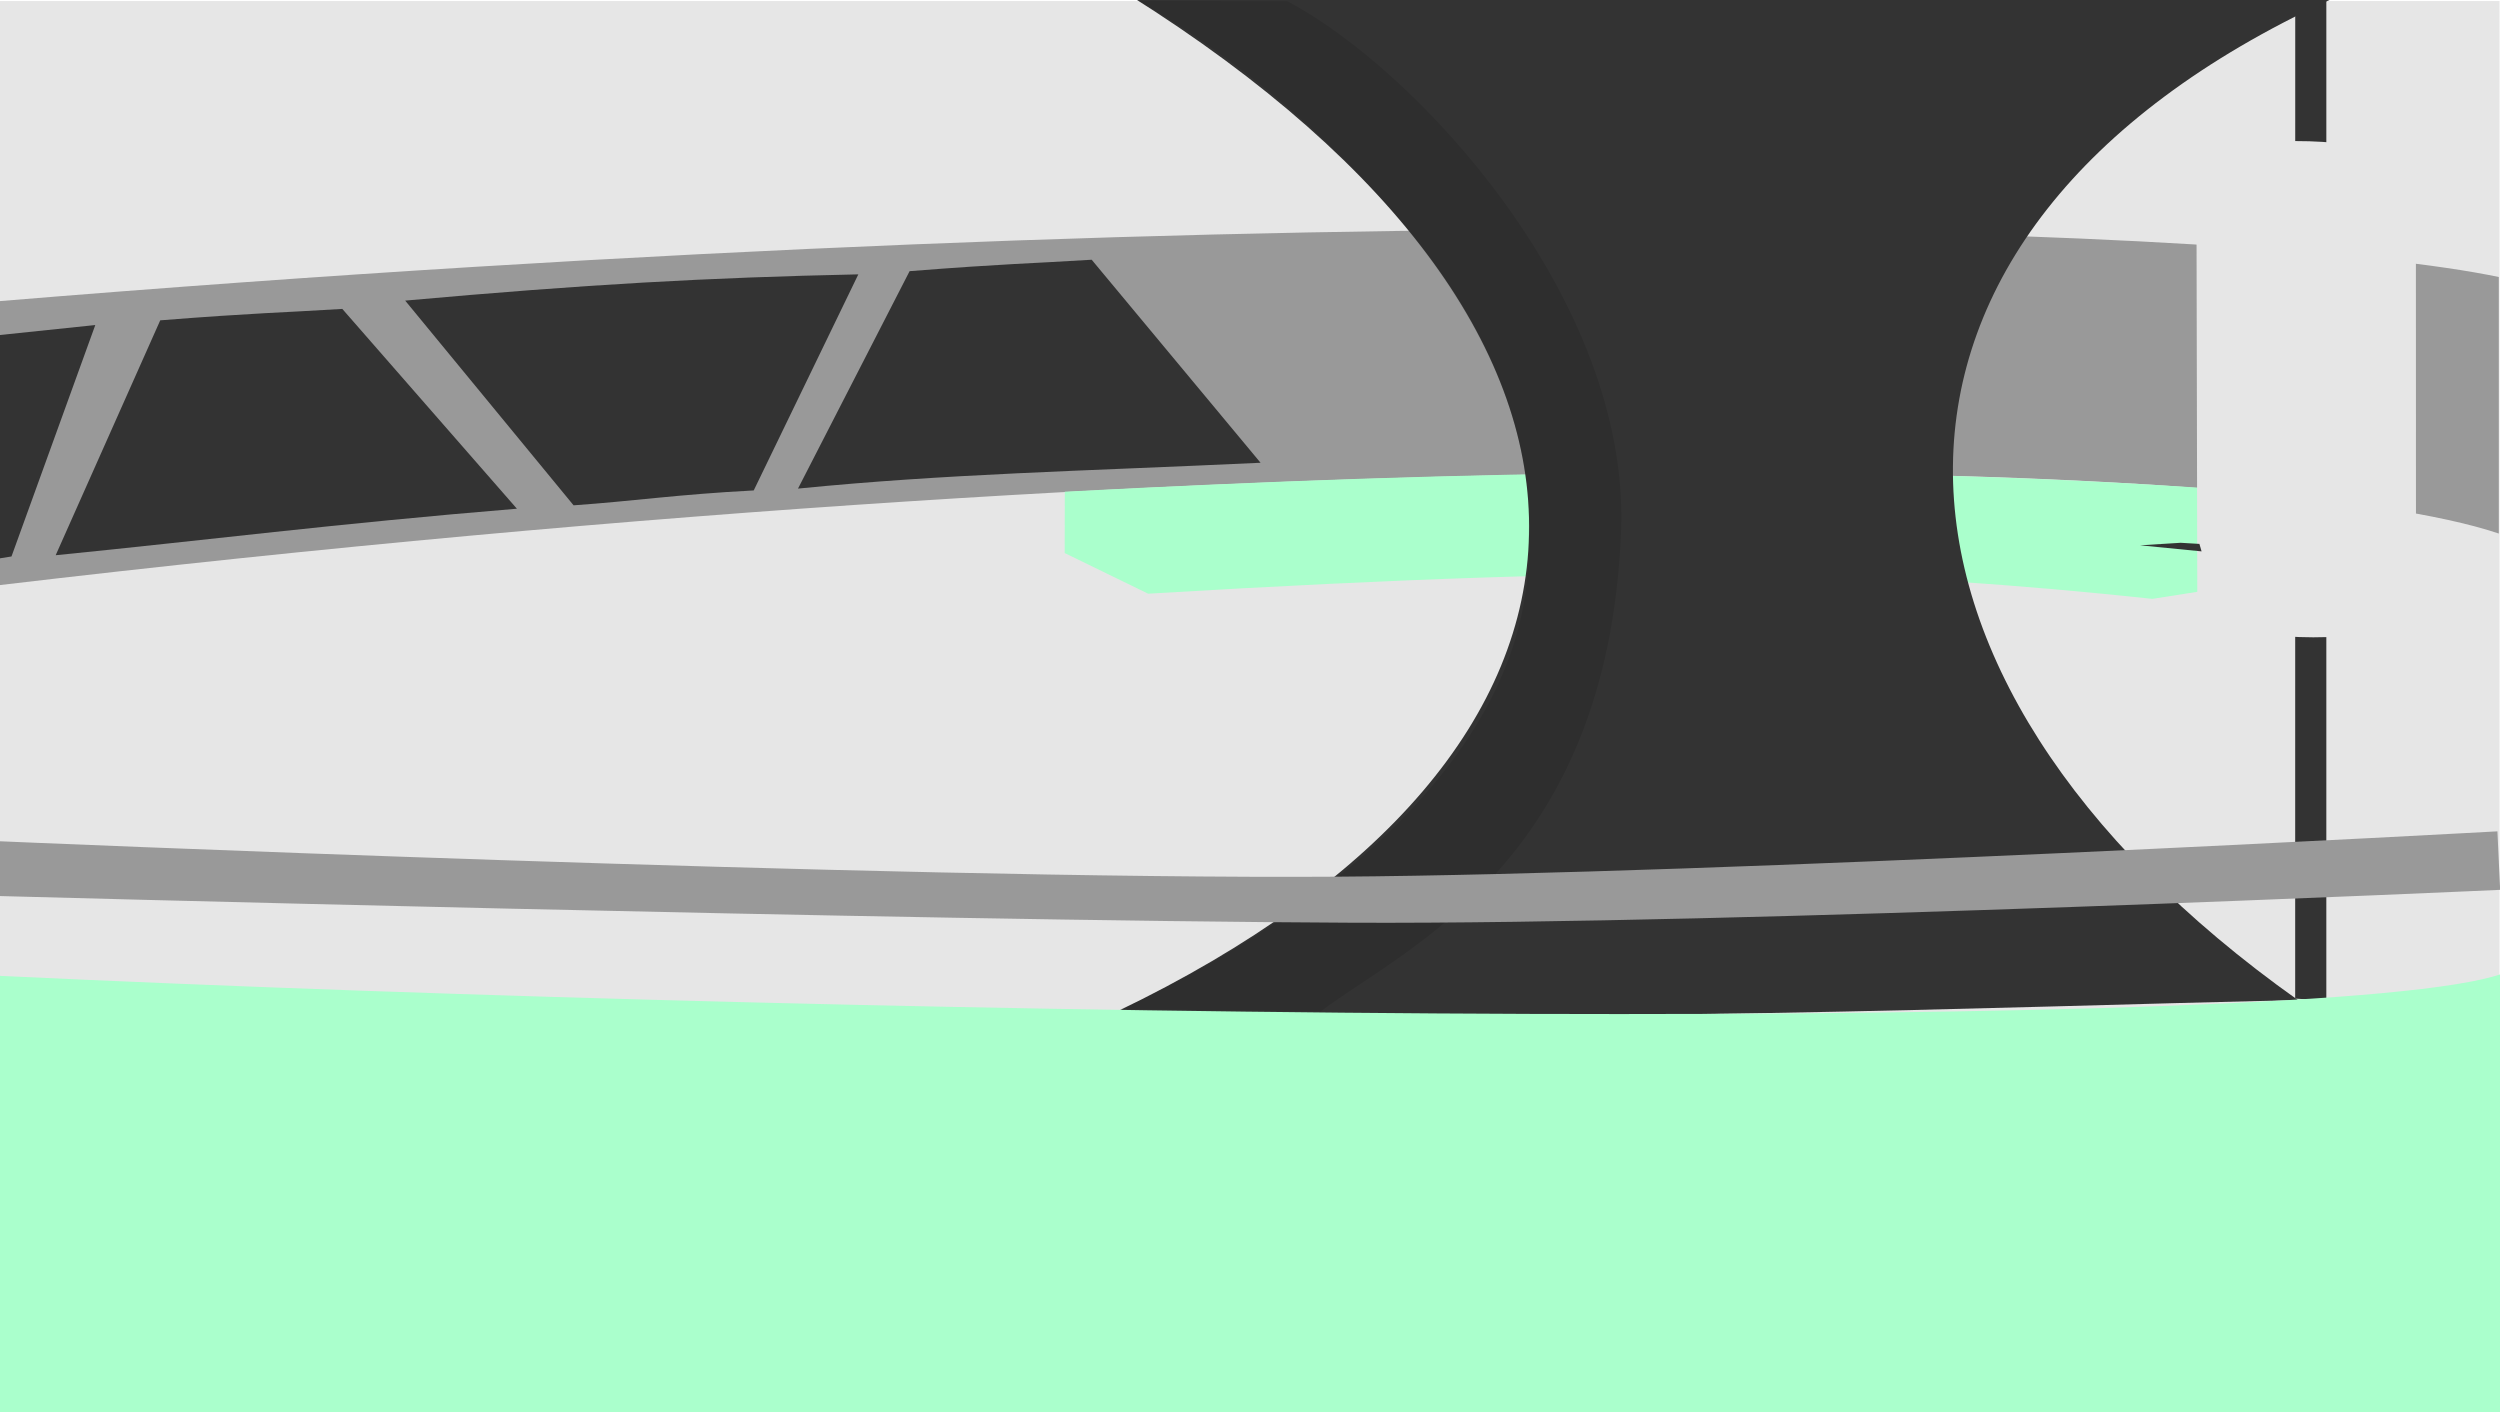
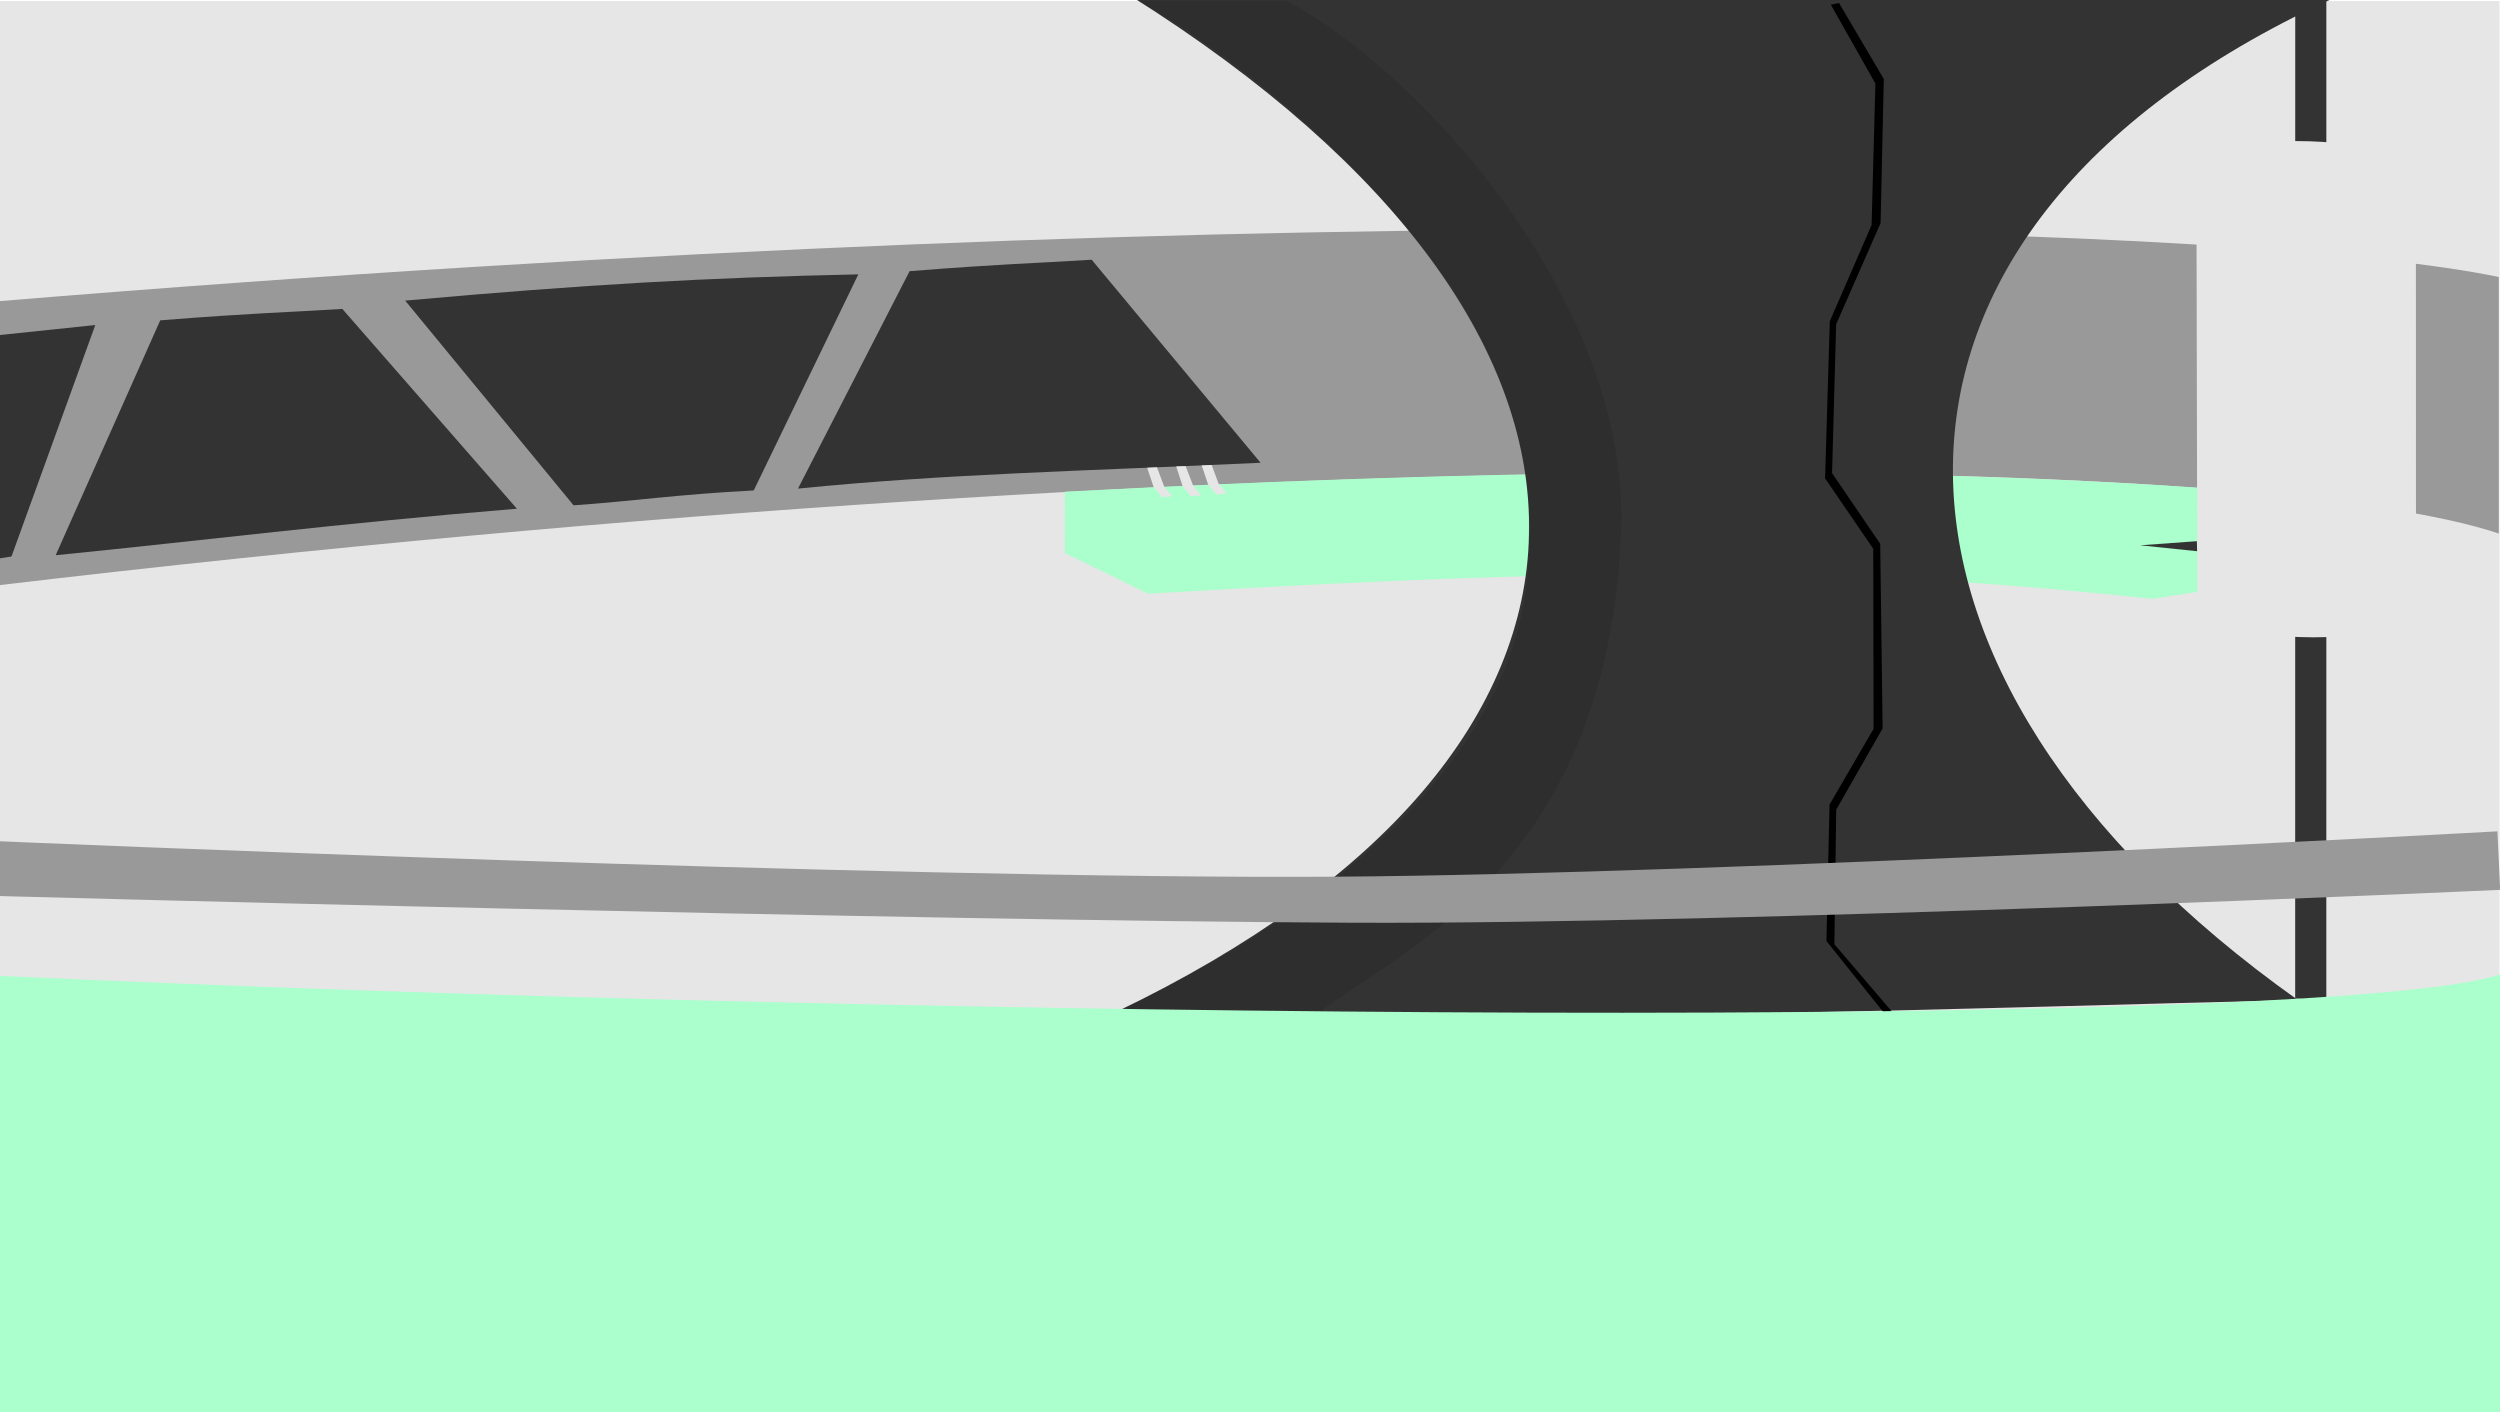
<svg xmlns="http://www.w3.org/2000/svg" width="1240mm" height="700mm" viewBox="0 0 1240 700" version="1.1" id="svg1">
  <defs id="defs1" />
  <g id="layer1">
    <rect style="fill:#e6e6e6;fill-opacity:1;stroke-width:0.824" id="rect1" width="1240.132" height="701.033" x="-0.369" y="0.513" />
    <path style="fill:#999999;stroke-width:0.88" d="M -0.623,149.39 C 654.788,95.29 1121.373,112.63 1239.41,137.401 v 127.243 C 1127.23,226.753 643.551,214.05 -0.407,290.238 Z" id="path3" />
    <path style="fill:#aaffcc;fill-opacity:1;stroke-width:0.941" d="m 528.146,243.881 -0.063,30.433 41.399,20.157 c 253.941,-15.158 363.91,-11.707 498.118,2.564 l 58.428,-9.175 -2.168,-43.52 C 925.481,228.685 721.496,233.742 528.146,243.881 Z" id="path10" />
    <path style="fill:#333333;stroke-width:0.941" d="M 553.994,501.746 C 821.163,373.212 829.792,167.011 560.362,-2.293 L 1155.426,0 c -250.56,115.657 -242.258,335.329 -15.691,496.012 -159.186,3.686 -343.652,11.54 -585.74,5.734 z" id="path2" />
    <path style="fill:#333333;stroke-width:0.941" d="m 1138.439,-0.642 -0.032,495.955 15.451,0.91 0.01,-497.245 z" id="path9" />
    <path style="fill:#000000;fill-opacity:0.1;stroke-width:0.941" d="m 564.728,0.421 73.8,0.225 C 702.192,34.032 808.764,148.599 804.046,263.847 797.326,428.018 696.704,470.054 655.13,501.615 l -99.058,-1.057 C 634.023,464.747 762.331,382.479 758.112,266.877 764.148,148.918 636.46,41.389 564.728,0.421 Z" id="path7" />
-     <path style="fill:#aaffcc;stroke-width:0.719" d="M -0.723,483.992 C 453.62,505.606 1155.132,513.099 1240.747,483.061 l -0.342,217.466 -1241.654,0.575 z" id="path1" />
+     <path style="fill:#000000;stroke-width:1" d="m 908.085,2.303 22.117,39.134 -1.892,70.171 -20.728,47.723 -2.344,77.939 23.894,34.907 0.169,89.312 -21.855,37.589 -1.532,67.67 28.291,35.326 4.31,-0.165 -28.652,-33.553 0.896,-66.794 23.016,-40.241 -1.189,-91.587 -23.881,-35.062 2.021,-73.839 22.048,-50.22 1.582,-71.451 -22.184,-37.634 z" id="path13" />
+     <path style="fill:#aaffcc;stroke-width:0.719" d="M -0.723,483.992 C 454.492,505.258 1158.371,511.804 1240.747,483.061 l -0.342,217.466 -1241.654,0.575 z" id="path1" />
    <path style="fill:#333333;stroke-width:0.818" d="M 79.477,158.882 27.614,275.392 C 101.514,268.039 166.483,259.724 256.381,252.319 L 169.786,153.217 c -30.103,1.888 -42.945,1.936 -90.309,5.665 z" id="path4" />
    <path style="fill:#333333;stroke-width:0.818" d="m 451.165,134.494 -55.363,107.85 c 73.901,-7.353 139.539,-8.605 229.437,-12.815 L 541.474,128.829 c -30.103,1.888 -42.945,1.936 -90.309,5.665 z" id="path4-3" />
    <path style="fill:#333333;stroke-width:0.818" d="m 373.848,243.257 51.881,-107.177 c -74.786,1.601 -134.908,4.95 -224.762,13.02 l 83.536,101.54 c 30.091,-2.111 51.3,-5.403 89.344,-7.383 z" id="path4-0" />
    <path style="fill:#333333;stroke-width:0.941" d="m -1.531,166.319 48.797,-5.102 -41.568,114.791 -6.325,1.02 z" id="path5" />
    <path style="fill:#e6e6e6;stroke-width:0.941" d="m 1089.402,77.239 0.482,230.418 c 37.844,11.612 79.393,10.493 108.445,1.304 l -0.054,-232.201 c -37.075,-6.604 -67.68,-11.399 -108.872,0.48 z" id="path8" />
-     <path style="fill:#333333;fill-opacity:1;stroke-width:0.941" d="m 1091.983,273.485 -30.5,-3.013 20.105,-1.248 9.324,0.549 z" id="path11" />
+     <path style="fill:#333333;fill-opacity:1;stroke-width:0.941" d="m 1089.761,273.405 -28.278,-2.934 28.16,-2.048 z" id="path11" />
    <path style="fill:#999999;fill-opacity:1;stroke-width:0.941" d="m -1.278,417.217 c 0,0 441.875,19.108 664.874,17.612 191.818,-1.287 575.121,-22.485 575.121,-22.485 l 1.353,29.017 c 0,0 -374.916,17.172 -569.267,16.316 C 450.707,456.707 -0.502,444.435 -0.502,444.435 Z" id="path12" />
+     <path style="fill:#e6e6e6;stroke-width:1" d="m 569.009,232.002 3.195,9.595 4.083,5.016 5.133,-0.467 -3.966,-4.783 -3.619,-9.595 z" id="path6" />
+     <path style="fill:#e6e6e6;stroke-width:1" d="m 583.405,231.323 3.15,9.799 4.083,5.016 5.133,-0.467 -3.966,-4.783 -3.733,-9.686 z" id="path6-4" />
+     <path style="fill:#e6e6e6;stroke-width:1" d="m 596.037,230.852 3.172,9.39 4.083,5.016 5.133,-0.467 -3.966,-4.783 -3.483,-9.39 z" id="path6-4-0" />
  </g>
</svg>
